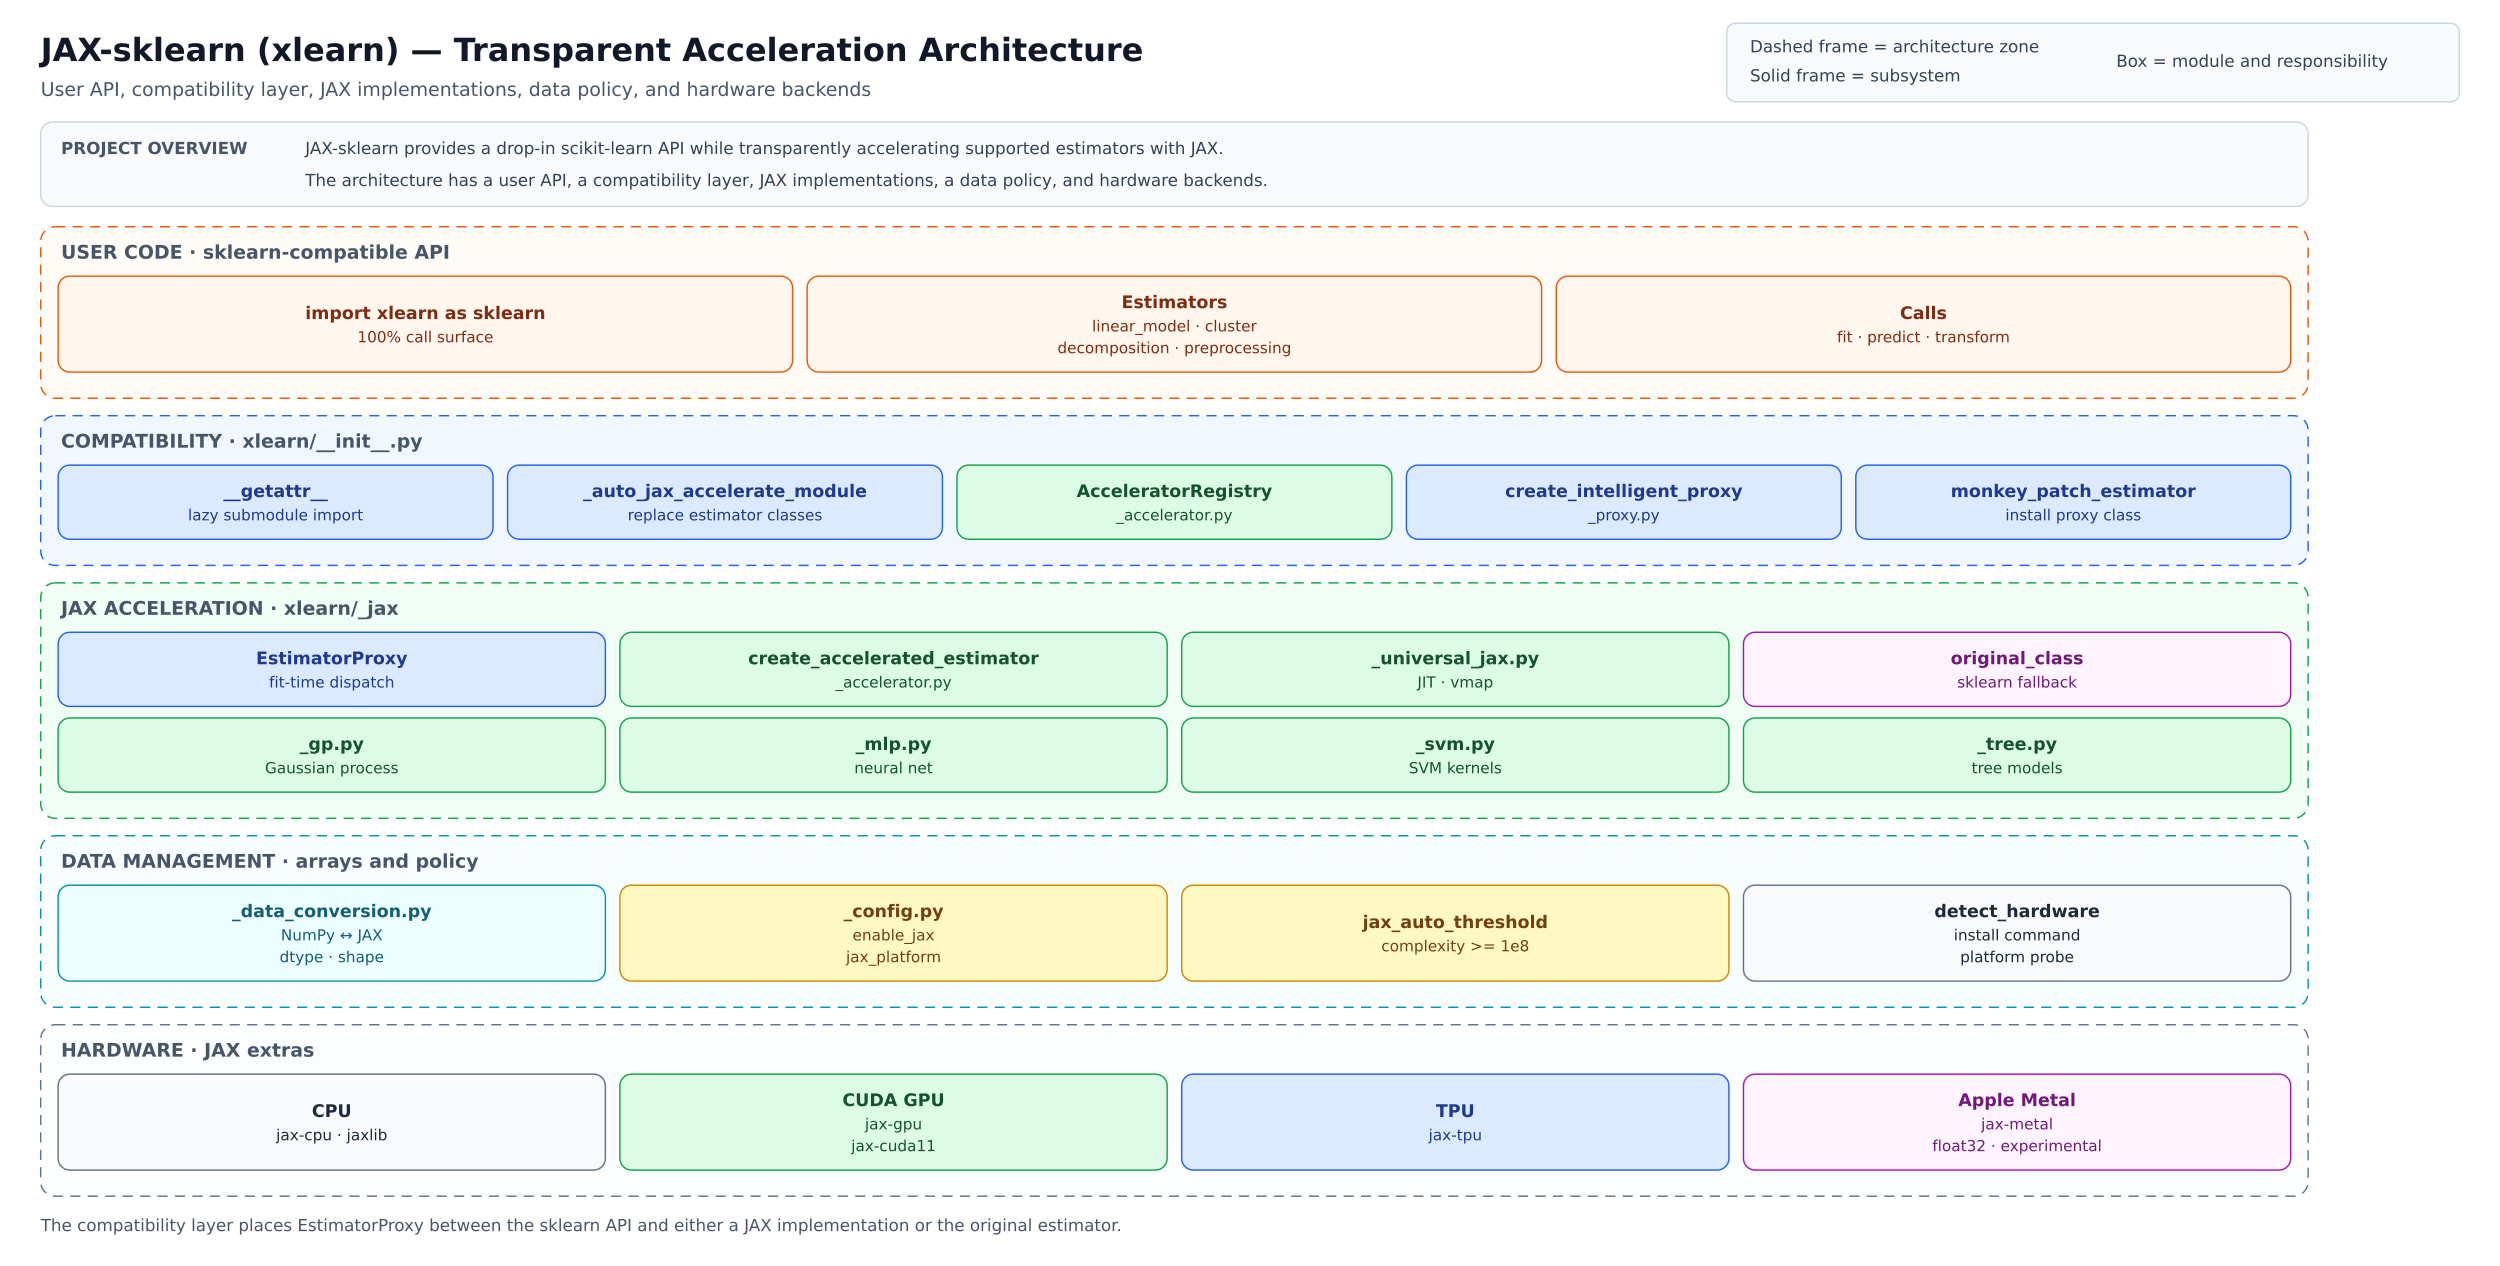
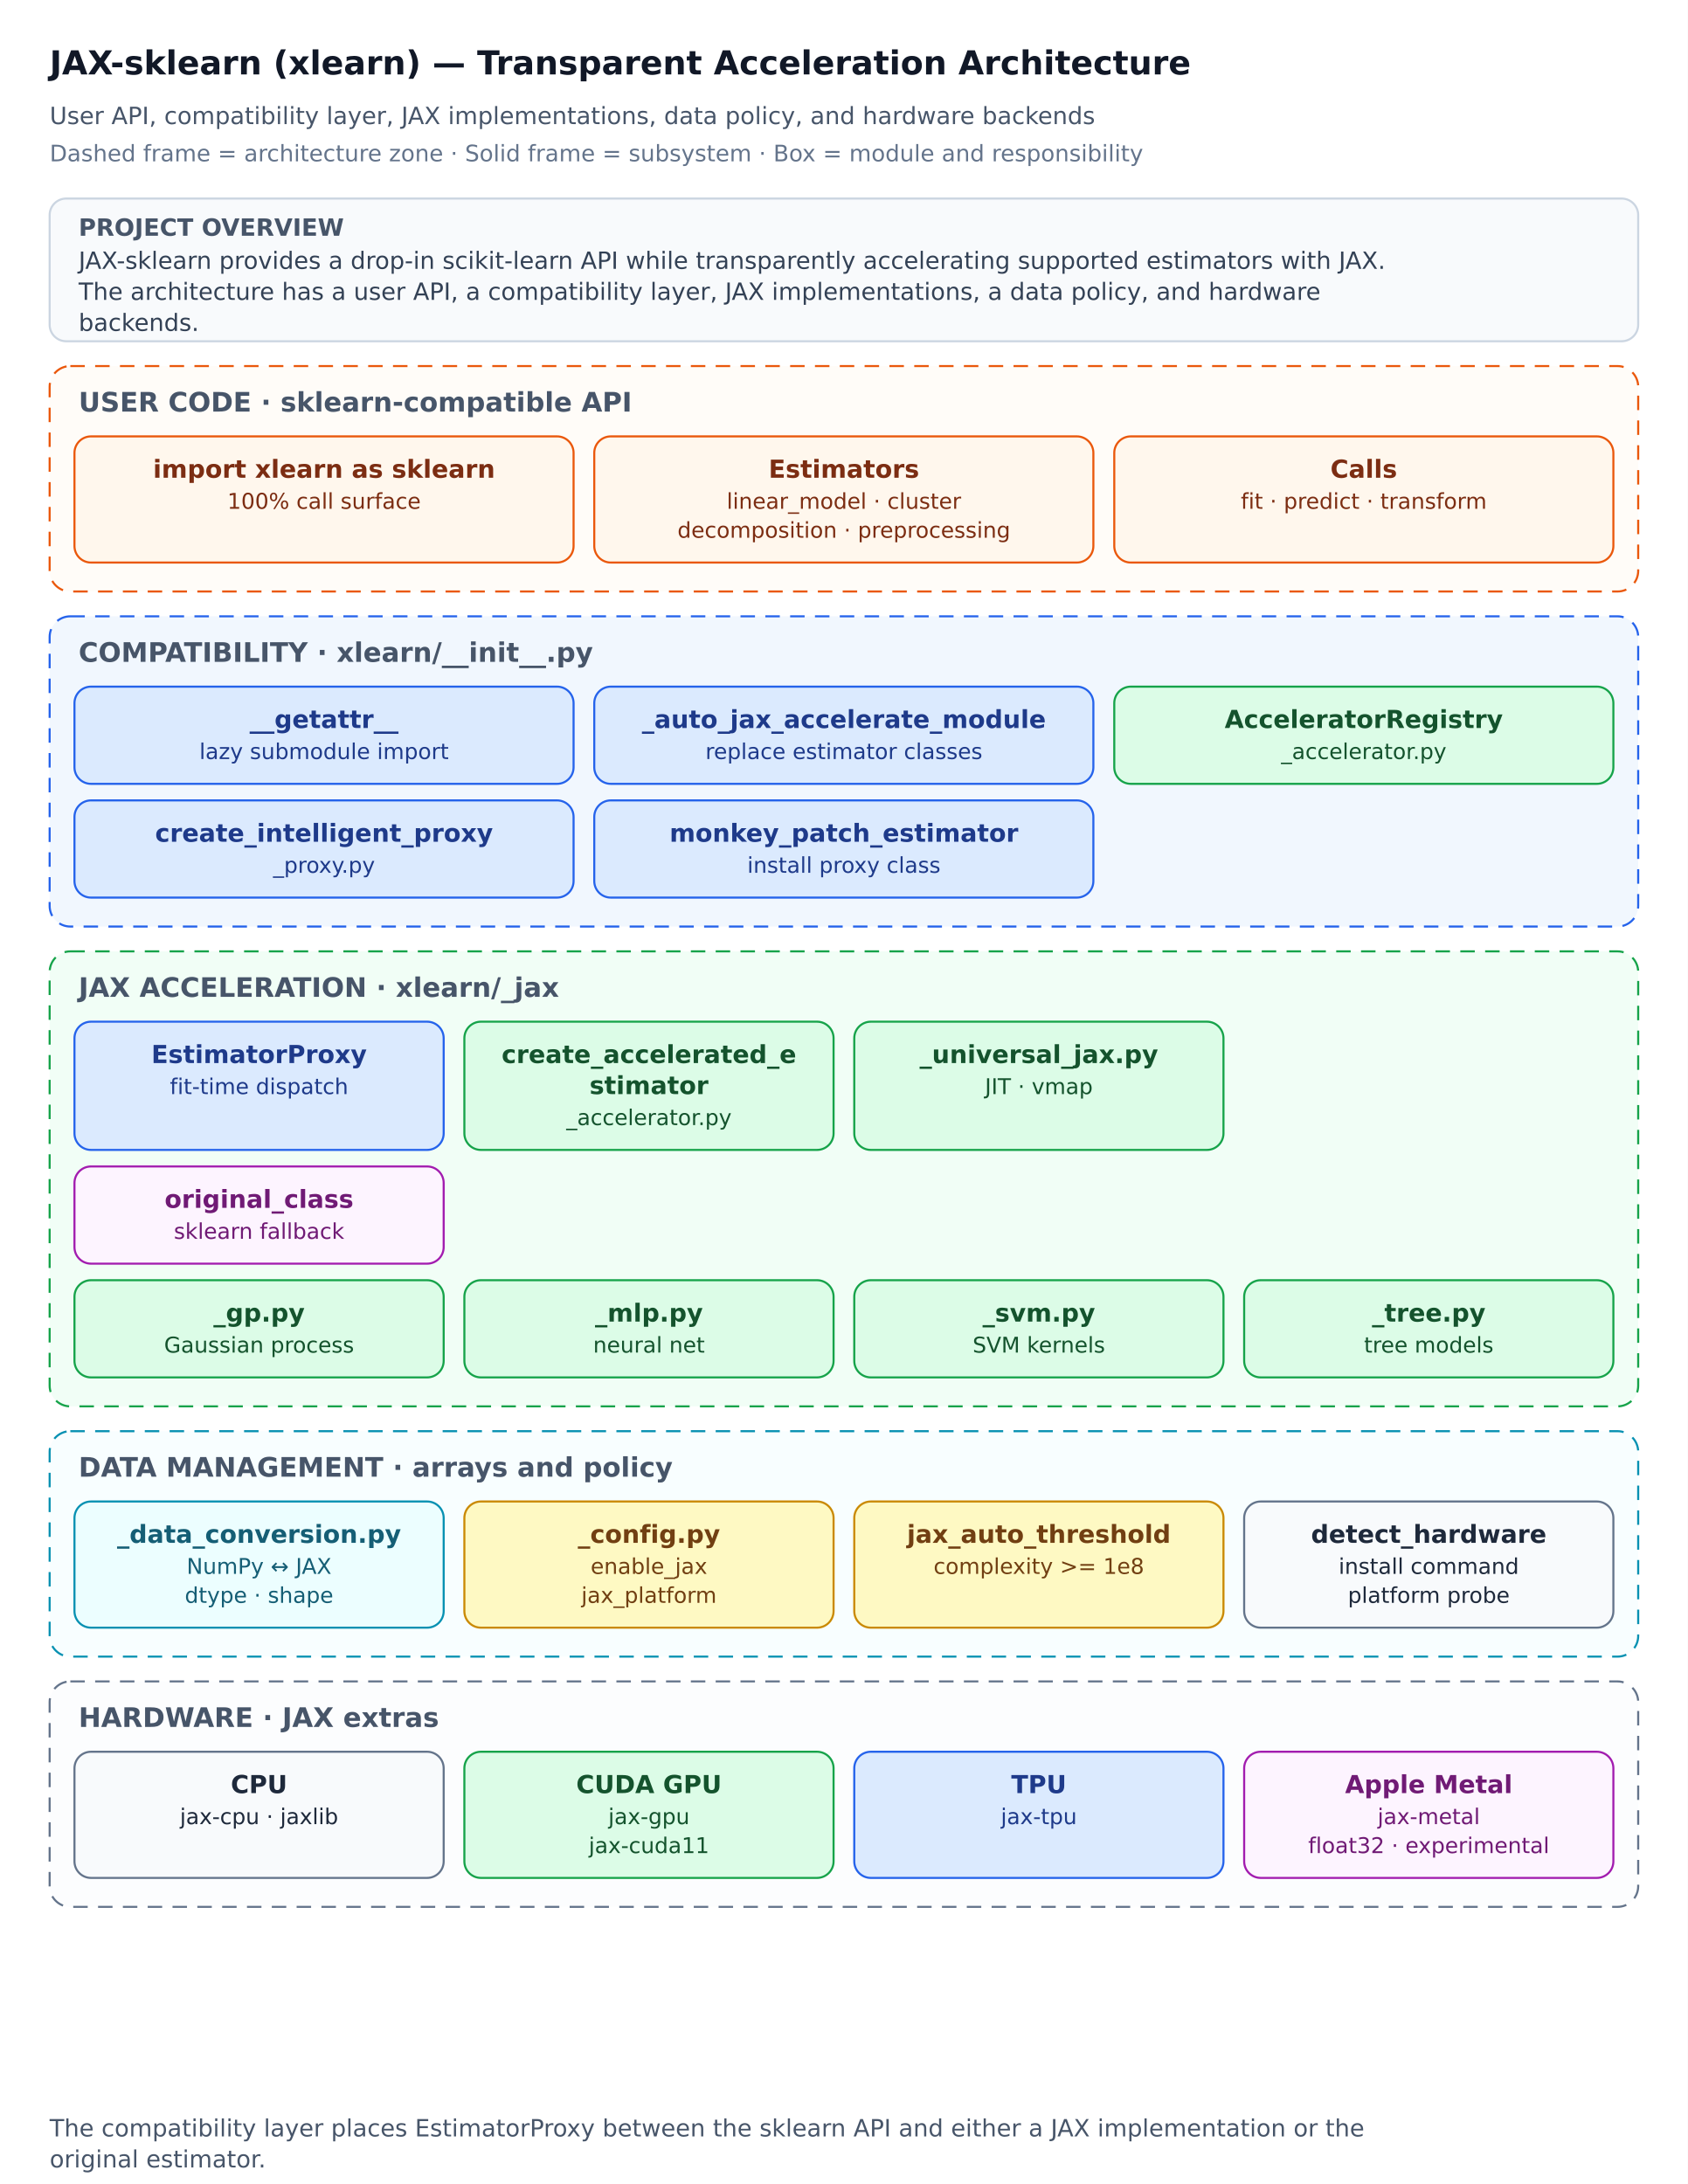
- <svg xmlns="http://www.w3.org/2000/svg" viewBox="0 0 1720 871" font-family="WenQuanYi Micro Hei, DejaVu Sans, sans-serif">
-   <rect x="0" y="0" width="1720" height="871" fill="#ffffff" />
-   <text x="28" y="42" font-size="22" fill="#111827" font-weight="700" text-anchor="start">JAX-sklearn (xlearn) — Transparent Acceleration Architecture</text>
-   <text x="28" y="66" font-size="13" fill="#475569" font-weight="400" text-anchor="start">User API, compatibility layer, JAX implementations, data policy, and hardware backends</text>
-   <rect x="1188" y="16" width="504" height="54" rx="6" fill="#f8fafc" stroke="#cbd5e1" />
-   <text x="1204" y="36" font-size="11.5" fill="#334155" font-weight="400" text-anchor="start">Dashed frame = architecture zone</text>
-   <text x="1204" y="56" font-size="11.5" fill="#334155" font-weight="400" text-anchor="start">Solid frame = subsystem</text>
-   <text x="1456" y="46" font-size="11.5" fill="#334155" font-weight="400" text-anchor="start">Box = module and responsibility</text>
-   <rect x="28" y="84" width="1560" height="58" rx="8" fill="#f8fafc" stroke="#cbd5e1" />
-   <text x="42" y="106" font-size="11.5" fill="#475569" font-weight="700" text-anchor="start">PROJECT OVERVIEW</text>
-   <text x="210" y="106" font-size="11.5" fill="#334155" font-weight="400" text-anchor="start">JAX-sklearn provides a drop-in scikit-learn API while transparently accelerating supported estimators with JAX.</text>
-   <text x="210" y="128" font-size="11.5" fill="#334155" font-weight="400" text-anchor="start">The architecture has a user API, a compatibility layer, JAX implementations, a data policy, and hardware backends.</text>
-   <rect x="28" y="156" width="1560" height="118" rx="10" fill="#fff7ed" fill-opacity="0.38" stroke="#ea580c" stroke-dasharray="7,5" />
-   <text x="42" y="178" font-size="13" fill="#475569" font-weight="700" text-anchor="start">USER CODE · sklearn-compatible API</text>
-   <rect x="40.0" y="190.0" width="505.3" height="66.0" rx="8" fill="#fff7ed" stroke="#ea580c" />
-   <text x="292.667" y="219.5" font-size="12" fill="#7c2d12" font-weight="700" text-anchor="middle">import xlearn as sklearn</text>
-   <text x="292.667" y="235.5" font-size="10.5" fill="#7c2d12" font-weight="400" text-anchor="middle">100% call surface</text>
-   <rect x="555.3" y="190.0" width="505.3" height="66.0" rx="8" fill="#fff7ed" stroke="#ea580c" />
-   <text x="808" y="212.0" font-size="12" fill="#7c2d12" font-weight="700" text-anchor="middle">Estimators</text>
-   <text x="808" y="228.0" font-size="10.5" fill="#7c2d12" font-weight="400" text-anchor="middle">linear_model · cluster</text>
-   <text x="808" y="243.0" font-size="10.5" fill="#7c2d12" font-weight="400" text-anchor="middle">decomposition · preprocessing</text>
-   <rect x="1070.7" y="190.0" width="505.3" height="66.0" rx="8" fill="#fff7ed" stroke="#ea580c" />
-   <text x="1323.333" y="219.5" font-size="12" fill="#7c2d12" font-weight="700" text-anchor="middle">Calls</text>
-   <text x="1323.333" y="235.5" font-size="10.5" fill="#7c2d12" font-weight="400" text-anchor="middle">fit · predict · transform</text>
-   <rect x="28" y="286" width="1560" height="103" rx="10" fill="#dbeafe" fill-opacity="0.38" stroke="#2563eb" stroke-dasharray="7,5" />
-   <text x="42" y="308" font-size="13" fill="#475569" font-weight="700" text-anchor="start">COMPATIBILITY · xlearn/__init__.py</text>
-   <rect x="40.0" y="320.0" width="299.2" height="51.0" rx="8" fill="#dbeafe" stroke="#2563eb" />
-   <text x="189.6" y="342.0" font-size="12" fill="#1e3a8a" font-weight="700" text-anchor="middle">__getattr__</text>
-   <text x="189.6" y="358.0" font-size="10.5" fill="#1e3a8a" font-weight="400" text-anchor="middle">lazy submodule import</text>
-   <rect x="349.2" y="320.0" width="299.2" height="51.0" rx="8" fill="#dbeafe" stroke="#2563eb" />
-   <text x="498.8" y="342.0" font-size="12" fill="#1e3a8a" font-weight="700" text-anchor="middle">_auto_jax_accelerate_module</text>
-   <text x="498.8" y="358.0" font-size="10.5" fill="#1e3a8a" font-weight="400" text-anchor="middle">replace estimator classes</text>
-   <rect x="658.4" y="320.0" width="299.2" height="51.0" rx="8" fill="#dcfce7" stroke="#16a34a" />
-   <text x="808.0" y="342.0" font-size="12" fill="#14532d" font-weight="700" text-anchor="middle">AcceleratorRegistry</text>
-   <text x="808.0" y="358.0" font-size="10.5" fill="#14532d" font-weight="400" text-anchor="middle">_accelerator.py</text>
-   <rect x="967.6" y="320.0" width="299.2" height="51.0" rx="8" fill="#dbeafe" stroke="#2563eb" />
-   <text x="1117.2" y="342.0" font-size="12" fill="#1e3a8a" font-weight="700" text-anchor="middle">create_intelligent_proxy</text>
-   <text x="1117.2" y="358.0" font-size="10.5" fill="#1e3a8a" font-weight="400" text-anchor="middle">_proxy.py</text>
-   <rect x="1276.8" y="320.0" width="299.2" height="51.0" rx="8" fill="#dbeafe" stroke="#2563eb" />
-   <text x="1426.4" y="342.0" font-size="12" fill="#1e3a8a" font-weight="700" text-anchor="middle">monkey_patch_estimator</text>
-   <text x="1426.4" y="358.0" font-size="10.5" fill="#1e3a8a" font-weight="400" text-anchor="middle">install proxy class</text>
-   <rect x="28" y="401" width="1560" height="162" rx="10" fill="#dcfce7" fill-opacity="0.38" stroke="#16a34a" stroke-dasharray="7,5" />
-   <text x="42" y="423" font-size="13" fill="#475569" font-weight="700" text-anchor="start">JAX ACCELERATION · xlearn/_jax</text>
-   <rect x="40.0" y="435.0" width="376.5" height="51.0" rx="8" fill="#dbeafe" stroke="#2563eb" />
-   <text x="228.25" y="457.0" font-size="12" fill="#1e3a8a" font-weight="700" text-anchor="middle">EstimatorProxy</text>
-   <text x="228.25" y="473.0" font-size="10.5" fill="#1e3a8a" font-weight="400" text-anchor="middle">fit-time dispatch</text>
-   <rect x="426.5" y="435.0" width="376.5" height="51.0" rx="8" fill="#dcfce7" stroke="#16a34a" />
-   <text x="614.75" y="457.0" font-size="12" fill="#14532d" font-weight="700" text-anchor="middle">create_accelerated_estimator</text>
-   <text x="614.75" y="473.0" font-size="10.5" fill="#14532d" font-weight="400" text-anchor="middle">_accelerator.py</text>
-   <rect x="813.0" y="435.0" width="376.5" height="51.0" rx="8" fill="#dcfce7" stroke="#16a34a" />
-   <text x="1001.25" y="457.0" font-size="12" fill="#14532d" font-weight="700" text-anchor="middle">_universal_jax.py</text>
-   <text x="1001.25" y="473.0" font-size="10.5" fill="#14532d" font-weight="400" text-anchor="middle">JIT · vmap</text>
-   <rect x="1199.5" y="435.0" width="376.5" height="51.0" rx="8" fill="#fdf4ff" stroke="#a21caf" />
-   <text x="1387.75" y="457.0" font-size="12" fill="#701a75" font-weight="700" text-anchor="middle">original_class</text>
-   <text x="1387.75" y="473.0" font-size="10.5" fill="#701a75" font-weight="400" text-anchor="middle">sklearn fallback</text>
-   <rect x="40.0" y="494.0" width="376.5" height="51.0" rx="8" fill="#dcfce7" stroke="#16a34a" />
-   <text x="228.25" y="516.0" font-size="12" fill="#14532d" font-weight="700" text-anchor="middle">_gp.py</text>
-   <text x="228.25" y="532.0" font-size="10.5" fill="#14532d" font-weight="400" text-anchor="middle">Gaussian process</text>
-   <rect x="426.5" y="494.0" width="376.5" height="51.0" rx="8" fill="#dcfce7" stroke="#16a34a" />
-   <text x="614.75" y="516.0" font-size="12" fill="#14532d" font-weight="700" text-anchor="middle">_mlp.py</text>
-   <text x="614.75" y="532.0" font-size="10.5" fill="#14532d" font-weight="400" text-anchor="middle">neural net</text>
-   <rect x="813.0" y="494.0" width="376.5" height="51.0" rx="8" fill="#dcfce7" stroke="#16a34a" />
-   <text x="1001.25" y="516.0" font-size="12" fill="#14532d" font-weight="700" text-anchor="middle">_svm.py</text>
-   <text x="1001.25" y="532.0" font-size="10.5" fill="#14532d" font-weight="400" text-anchor="middle">SVM kernels</text>
-   <rect x="1199.5" y="494.0" width="376.5" height="51.0" rx="8" fill="#dcfce7" stroke="#16a34a" />
-   <text x="1387.75" y="516.0" font-size="12" fill="#14532d" font-weight="700" text-anchor="middle">_tree.py</text>
-   <text x="1387.75" y="532.0" font-size="10.5" fill="#14532d" font-weight="400" text-anchor="middle">tree models</text>
-   <rect x="28" y="575" width="1560" height="118" rx="10" fill="#ecfeff" fill-opacity="0.38" stroke="#0891b2" stroke-dasharray="7,5" />
-   <text x="42" y="597" font-size="13" fill="#475569" font-weight="700" text-anchor="start">DATA MANAGEMENT · arrays and policy</text>
-   <rect x="40.0" y="609.0" width="376.5" height="66.0" rx="8" fill="#ecfeff" stroke="#0891b2" />
-   <text x="228.25" y="631.0" font-size="12" fill="#155e75" font-weight="700" text-anchor="middle">_data_conversion.py</text>
-   <text x="228.25" y="647.0" font-size="10.5" fill="#155e75" font-weight="400" text-anchor="middle">NumPy ↔ JAX</text>
-   <text x="228.25" y="662.0" font-size="10.5" fill="#155e75" font-weight="400" text-anchor="middle">dtype · shape</text>
-   <rect x="426.5" y="609.0" width="376.5" height="66.0" rx="8" fill="#fef9c3" stroke="#ca8a04" />
-   <text x="614.75" y="631.0" font-size="12" fill="#713f12" font-weight="700" text-anchor="middle">_config.py</text>
-   <text x="614.75" y="647.0" font-size="10.5" fill="#713f12" font-weight="400" text-anchor="middle">enable_jax</text>
-   <text x="614.75" y="662.0" font-size="10.5" fill="#713f12" font-weight="400" text-anchor="middle">jax_platform</text>
-   <rect x="813.0" y="609.0" width="376.5" height="66.0" rx="8" fill="#fef9c3" stroke="#ca8a04" />
-   <text x="1001.25" y="638.5" font-size="12" fill="#713f12" font-weight="700" text-anchor="middle">jax_auto_threshold</text>
-   <text x="1001.25" y="654.5" font-size="10.5" fill="#713f12" font-weight="400" text-anchor="middle">complexity &gt;= 1e8</text>
-   <rect x="1199.5" y="609.0" width="376.5" height="66.0" rx="8" fill="#f8fafc" stroke="#64748b" />
-   <text x="1387.75" y="631.0" font-size="12" fill="#1e293b" font-weight="700" text-anchor="middle">detect_hardware</text>
-   <text x="1387.75" y="647.0" font-size="10.5" fill="#1e293b" font-weight="400" text-anchor="middle">install command</text>
-   <text x="1387.75" y="662.0" font-size="10.5" fill="#1e293b" font-weight="400" text-anchor="middle">platform probe</text>
-   <rect x="28" y="705" width="1560" height="118" rx="10" fill="#f8fafc" fill-opacity="0.38" stroke="#64748b" stroke-dasharray="7,5" />
-   <text x="42" y="727" font-size="13" fill="#475569" font-weight="700" text-anchor="start">HARDWARE · JAX extras</text>
-   <rect x="40.0" y="739.0" width="376.5" height="66.0" rx="8" fill="#f8fafc" stroke="#64748b" />
-   <text x="228.25" y="768.5" font-size="12" fill="#1e293b" font-weight="700" text-anchor="middle">CPU</text>
-   <text x="228.25" y="784.5" font-size="10.5" fill="#1e293b" font-weight="400" text-anchor="middle">jax-cpu · jaxlib</text>
-   <rect x="426.5" y="739.0" width="376.5" height="66.0" rx="8" fill="#dcfce7" stroke="#16a34a" />
-   <text x="614.75" y="761.0" font-size="12" fill="#14532d" font-weight="700" text-anchor="middle">CUDA GPU</text>
-   <text x="614.75" y="777.0" font-size="10.5" fill="#14532d" font-weight="400" text-anchor="middle">jax-gpu</text>
-   <text x="614.75" y="792.0" font-size="10.5" fill="#14532d" font-weight="400" text-anchor="middle">jax-cuda11</text>
-   <rect x="813.0" y="739.0" width="376.5" height="66.0" rx="8" fill="#dbeafe" stroke="#2563eb" />
-   <text x="1001.25" y="768.5" font-size="12" fill="#1e3a8a" font-weight="700" text-anchor="middle">TPU</text>
-   <text x="1001.25" y="784.5" font-size="10.5" fill="#1e3a8a" font-weight="400" text-anchor="middle">jax-tpu</text>
-   <rect x="1199.5" y="739.0" width="376.5" height="66.0" rx="8" fill="#fdf4ff" stroke="#a21caf" />
-   <text x="1387.75" y="761.0" font-size="12" fill="#701a75" font-weight="700" text-anchor="middle">Apple Metal</text>
-   <text x="1387.75" y="777.0" font-size="10.5" fill="#701a75" font-weight="400" text-anchor="middle">jax-metal</text>
-   <text x="1387.75" y="792.0" font-size="10.5" fill="#701a75" font-weight="400" text-anchor="middle">float32 · experimental</text>
-   <text x="28" y="847" font-size="11.5" fill="#475569" font-weight="400" text-anchor="start">The compatibility layer places EstimatorProxy between the sklearn API and either a JAX implementation or the original estimator.</text>
+ <svg xmlns="http://www.w3.org/2000/svg" width="8.5in" height="11in" viewBox="0 0 816 1056" font-family="WenQuanYi Micro Hei, DejaVu Sans, sans-serif">
+   <rect x="0" y="0" width="816" height="1056" fill="#ffffff" />
+   <text x="24" y="36" font-size="16" fill="#111827" font-weight="700" text-anchor="start">JAX-sklearn (xlearn) — Transparent Acceleration Architecture</text>
+   <text x="24" y="60" font-size="11.5" fill="#475569" font-weight="400" text-anchor="start">User API, compatibility layer, JAX implementations, data policy, and hardware backends</text>
+   <text x="24" y="78" font-size="11" fill="#64748b" font-weight="400" text-anchor="start">Dashed frame = architecture zone · Solid frame = subsystem · Box = module and responsibility</text>
+   <rect x="24" y="96" width="768" height="69" rx="8" fill="#f8fafc" stroke="#cbd5e1" />
+   <text x="38" y="114" font-size="11.5" fill="#475569" font-weight="700" text-anchor="start">PROJECT OVERVIEW</text>
+   <text x="38" y="130" font-size="11.5" fill="#334155" font-weight="400" text-anchor="start">JAX-sklearn provides a drop-in scikit-learn API while transparently accelerating supported estimators with JAX.</text>
+   <text x="38" y="145" font-size="11.5" fill="#334155" font-weight="400" text-anchor="start">The architecture has a user API, a compatibility layer, JAX implementations, a data policy, and hardware</text>
+   <text x="38" y="160" font-size="11.5" fill="#334155" font-weight="400" text-anchor="start">backends.</text>
+   <rect x="24" y="177" width="768" height="109" rx="10" fill="#fff7ed" fill-opacity="0.38" stroke="#ea580c" stroke-dasharray="7,5" />
+   <text x="38" y="199" font-size="13" fill="#475569" font-weight="700" text-anchor="start">USER CODE · sklearn-compatible API</text>
+   <rect x="36.0" y="211.0" width="241.3" height="61.0" rx="8" fill="#fff7ed" stroke="#ea580c" />
+   <text x="156.667" y="231" font-size="12" fill="#7c2d12" font-weight="700" text-anchor="middle">import xlearn as sklearn</text>
+   <text x="156.667" y="246" font-size="10.5" fill="#7c2d12" font-weight="400" text-anchor="middle">100% call surface</text>
+   <rect x="287.3" y="211.0" width="241.3" height="61.0" rx="8" fill="#fff7ed" stroke="#ea580c" />
+   <text x="408" y="231" font-size="12" fill="#7c2d12" font-weight="700" text-anchor="middle">Estimators</text>
+   <text x="408" y="246" font-size="10.5" fill="#7c2d12" font-weight="400" text-anchor="middle">linear_model · cluster</text>
+   <text x="408" y="260" font-size="10.5" fill="#7c2d12" font-weight="400" text-anchor="middle">decomposition · preprocessing</text>
+   <rect x="538.7" y="211.0" width="241.3" height="61.0" rx="8" fill="#fff7ed" stroke="#ea580c" />
+   <text x="659.333" y="231" font-size="12" fill="#7c2d12" font-weight="700" text-anchor="middle">Calls</text>
+   <text x="659.333" y="246" font-size="10.5" fill="#7c2d12" font-weight="400" text-anchor="middle">fit · predict · transform</text>
+   <rect x="24" y="298" width="768" height="150" rx="10" fill="#dbeafe" fill-opacity="0.38" stroke="#2563eb" stroke-dasharray="7,5" />
+   <text x="38" y="320" font-size="13" fill="#475569" font-weight="700" text-anchor="start">COMPATIBILITY · xlearn/__init__.py</text>
+   <rect x="36.0" y="332.0" width="241.3" height="47.0" rx="8" fill="#dbeafe" stroke="#2563eb" />
+   <text x="156.667" y="352" font-size="12" fill="#1e3a8a" font-weight="700" text-anchor="middle">__getattr__</text>
+   <text x="156.667" y="367" font-size="10.5" fill="#1e3a8a" font-weight="400" text-anchor="middle">lazy submodule import</text>
+   <rect x="287.3" y="332.0" width="241.3" height="47.0" rx="8" fill="#dbeafe" stroke="#2563eb" />
+   <text x="408" y="352" font-size="12" fill="#1e3a8a" font-weight="700" text-anchor="middle">_auto_jax_accelerate_module</text>
+   <text x="408" y="367" font-size="10.5" fill="#1e3a8a" font-weight="400" text-anchor="middle">replace estimator classes</text>
+   <rect x="538.7" y="332.0" width="241.3" height="47.0" rx="8" fill="#dcfce7" stroke="#16a34a" />
+   <text x="659.333" y="352" font-size="12" fill="#14532d" font-weight="700" text-anchor="middle">AcceleratorRegistry</text>
+   <text x="659.333" y="367" font-size="10.5" fill="#14532d" font-weight="400" text-anchor="middle">_accelerator.py</text>
+   <rect x="36.0" y="387.0" width="241.3" height="47.0" rx="8" fill="#dbeafe" stroke="#2563eb" />
+   <text x="156.667" y="407" font-size="12" fill="#1e3a8a" font-weight="700" text-anchor="middle">create_intelligent_proxy</text>
+   <text x="156.667" y="422" font-size="10.5" fill="#1e3a8a" font-weight="400" text-anchor="middle">_proxy.py</text>
+   <rect x="287.3" y="387.0" width="241.3" height="47.0" rx="8" fill="#dbeafe" stroke="#2563eb" />
+   <text x="408" y="407" font-size="12" fill="#1e3a8a" font-weight="700" text-anchor="middle">monkey_patch_estimator</text>
+   <text x="408" y="422" font-size="10.5" fill="#1e3a8a" font-weight="400" text-anchor="middle">install proxy class</text>
+   <rect x="24" y="460" width="768" height="220" rx="10" fill="#dcfce7" fill-opacity="0.38" stroke="#16a34a" stroke-dasharray="7,5" />
+   <text x="38" y="482" font-size="13" fill="#475569" font-weight="700" text-anchor="start">JAX ACCELERATION · xlearn/_jax</text>
+   <rect x="36.0" y="494.0" width="178.5" height="62.0" rx="8" fill="#dbeafe" stroke="#2563eb" />
+   <text x="125.25" y="514" font-size="12" fill="#1e3a8a" font-weight="700" text-anchor="middle">EstimatorProxy</text>
+   <text x="125.25" y="529" font-size="10.5" fill="#1e3a8a" font-weight="400" text-anchor="middle">fit-time dispatch</text>
+   <rect x="224.5" y="494.0" width="178.5" height="62.0" rx="8" fill="#dcfce7" stroke="#16a34a" />
+   <text x="313.75" y="514" font-size="12" fill="#14532d" font-weight="700" text-anchor="middle">create_accelerated_e</text>
+   <text x="313.75" y="529" font-size="12" fill="#14532d" font-weight="700" text-anchor="middle">stimator</text>
+   <text x="313.75" y="544" font-size="10.5" fill="#14532d" font-weight="400" text-anchor="middle">_accelerator.py</text>
+   <rect x="413.0" y="494.0" width="178.5" height="62.0" rx="8" fill="#dcfce7" stroke="#16a34a" />
+   <text x="502.25" y="514" font-size="12" fill="#14532d" font-weight="700" text-anchor="middle">_universal_jax.py</text>
+   <text x="502.25" y="529" font-size="10.5" fill="#14532d" font-weight="400" text-anchor="middle">JIT · vmap</text>
+   <rect x="36.0" y="564.0" width="178.5" height="47.0" rx="8" fill="#fdf4ff" stroke="#a21caf" />
+   <text x="125.25" y="584" font-size="12" fill="#701a75" font-weight="700" text-anchor="middle">original_class</text>
+   <text x="125.25" y="599" font-size="10.5" fill="#701a75" font-weight="400" text-anchor="middle">sklearn fallback</text>
+   <rect x="36.0" y="619.0" width="178.5" height="47.0" rx="8" fill="#dcfce7" stroke="#16a34a" />
+   <text x="125.25" y="639" font-size="12" fill="#14532d" font-weight="700" text-anchor="middle">_gp.py</text>
+   <text x="125.25" y="654" font-size="10.5" fill="#14532d" font-weight="400" text-anchor="middle">Gaussian process</text>
+   <rect x="224.5" y="619.0" width="178.5" height="47.0" rx="8" fill="#dcfce7" stroke="#16a34a" />
+   <text x="313.75" y="639" font-size="12" fill="#14532d" font-weight="700" text-anchor="middle">_mlp.py</text>
+   <text x="313.75" y="654" font-size="10.5" fill="#14532d" font-weight="400" text-anchor="middle">neural net</text>
+   <rect x="413.0" y="619.0" width="178.5" height="47.0" rx="8" fill="#dcfce7" stroke="#16a34a" />
+   <text x="502.25" y="639" font-size="12" fill="#14532d" font-weight="700" text-anchor="middle">_svm.py</text>
+   <text x="502.25" y="654" font-size="10.5" fill="#14532d" font-weight="400" text-anchor="middle">SVM kernels</text>
+   <rect x="601.5" y="619.0" width="178.5" height="47.0" rx="8" fill="#dcfce7" stroke="#16a34a" />
+   <text x="690.75" y="639" font-size="12" fill="#14532d" font-weight="700" text-anchor="middle">_tree.py</text>
+   <text x="690.75" y="654" font-size="10.5" fill="#14532d" font-weight="400" text-anchor="middle">tree models</text>
+   <rect x="24" y="692" width="768" height="109" rx="10" fill="#ecfeff" fill-opacity="0.38" stroke="#0891b2" stroke-dasharray="7,5" />
+   <text x="38" y="714" font-size="13" fill="#475569" font-weight="700" text-anchor="start">DATA MANAGEMENT · arrays and policy</text>
+   <rect x="36.0" y="726.0" width="178.5" height="61.0" rx="8" fill="#ecfeff" stroke="#0891b2" />
+   <text x="125.25" y="746" font-size="12" fill="#155e75" font-weight="700" text-anchor="middle">_data_conversion.py</text>
+   <text x="125.25" y="761" font-size="10.5" fill="#155e75" font-weight="400" text-anchor="middle">NumPy ↔ JAX</text>
+   <text x="125.25" y="775" font-size="10.5" fill="#155e75" font-weight="400" text-anchor="middle">dtype · shape</text>
+   <rect x="224.5" y="726.0" width="178.5" height="61.0" rx="8" fill="#fef9c3" stroke="#ca8a04" />
+   <text x="313.75" y="746" font-size="12" fill="#713f12" font-weight="700" text-anchor="middle">_config.py</text>
+   <text x="313.75" y="761" font-size="10.5" fill="#713f12" font-weight="400" text-anchor="middle">enable_jax</text>
+   <text x="313.75" y="775" font-size="10.5" fill="#713f12" font-weight="400" text-anchor="middle">jax_platform</text>
+   <rect x="413.0" y="726.0" width="178.5" height="61.0" rx="8" fill="#fef9c3" stroke="#ca8a04" />
+   <text x="502.25" y="746" font-size="12" fill="#713f12" font-weight="700" text-anchor="middle">jax_auto_threshold</text>
+   <text x="502.25" y="761" font-size="10.5" fill="#713f12" font-weight="400" text-anchor="middle">complexity &gt;= 1e8</text>
+   <rect x="601.5" y="726.0" width="178.5" height="61.0" rx="8" fill="#f8fafc" stroke="#64748b" />
+   <text x="690.75" y="746" font-size="12" fill="#1e293b" font-weight="700" text-anchor="middle">detect_hardware</text>
+   <text x="690.75" y="761" font-size="10.5" fill="#1e293b" font-weight="400" text-anchor="middle">install command</text>
+   <text x="690.75" y="775" font-size="10.5" fill="#1e293b" font-weight="400" text-anchor="middle">platform probe</text>
+   <rect x="24" y="813" width="768" height="109" rx="10" fill="#f8fafc" fill-opacity="0.38" stroke="#64748b" stroke-dasharray="7,5" />
+   <text x="38" y="835" font-size="13" fill="#475569" font-weight="700" text-anchor="start">HARDWARE · JAX extras</text>
+   <rect x="36.0" y="847.0" width="178.5" height="61.0" rx="8" fill="#f8fafc" stroke="#64748b" />
+   <text x="125.25" y="867" font-size="12" fill="#1e293b" font-weight="700" text-anchor="middle">CPU</text>
+   <text x="125.25" y="882" font-size="10.5" fill="#1e293b" font-weight="400" text-anchor="middle">jax-cpu · jaxlib</text>
+   <rect x="224.5" y="847.0" width="178.5" height="61.0" rx="8" fill="#dcfce7" stroke="#16a34a" />
+   <text x="313.75" y="867" font-size="12" fill="#14532d" font-weight="700" text-anchor="middle">CUDA GPU</text>
+   <text x="313.75" y="882" font-size="10.5" fill="#14532d" font-weight="400" text-anchor="middle">jax-gpu</text>
+   <text x="313.75" y="896" font-size="10.5" fill="#14532d" font-weight="400" text-anchor="middle">jax-cuda11</text>
+   <rect x="413.0" y="847.0" width="178.5" height="61.0" rx="8" fill="#dbeafe" stroke="#2563eb" />
+   <text x="502.25" y="867" font-size="12" fill="#1e3a8a" font-weight="700" text-anchor="middle">TPU</text>
+   <text x="502.25" y="882" font-size="10.5" fill="#1e3a8a" font-weight="400" text-anchor="middle">jax-tpu</text>
+   <rect x="601.5" y="847.0" width="178.5" height="61.0" rx="8" fill="#fdf4ff" stroke="#a21caf" />
+   <text x="690.75" y="867" font-size="12" fill="#701a75" font-weight="700" text-anchor="middle">Apple Metal</text>
+   <text x="690.75" y="882" font-size="10.5" fill="#701a75" font-weight="400" text-anchor="middle">jax-metal</text>
+   <text x="690.75" y="896" font-size="10.5" fill="#701a75" font-weight="400" text-anchor="middle">float32 · experimental</text>
+   <text x="24" y="1033" font-size="11.5" fill="#475569" font-weight="400" text-anchor="start">The compatibility layer places EstimatorProxy between the sklearn API and either a JAX implementation or the</text>
+   <text x="24" y="1048" font-size="11.5" fill="#475569" font-weight="400" text-anchor="start">original estimator.</text>
</svg>
